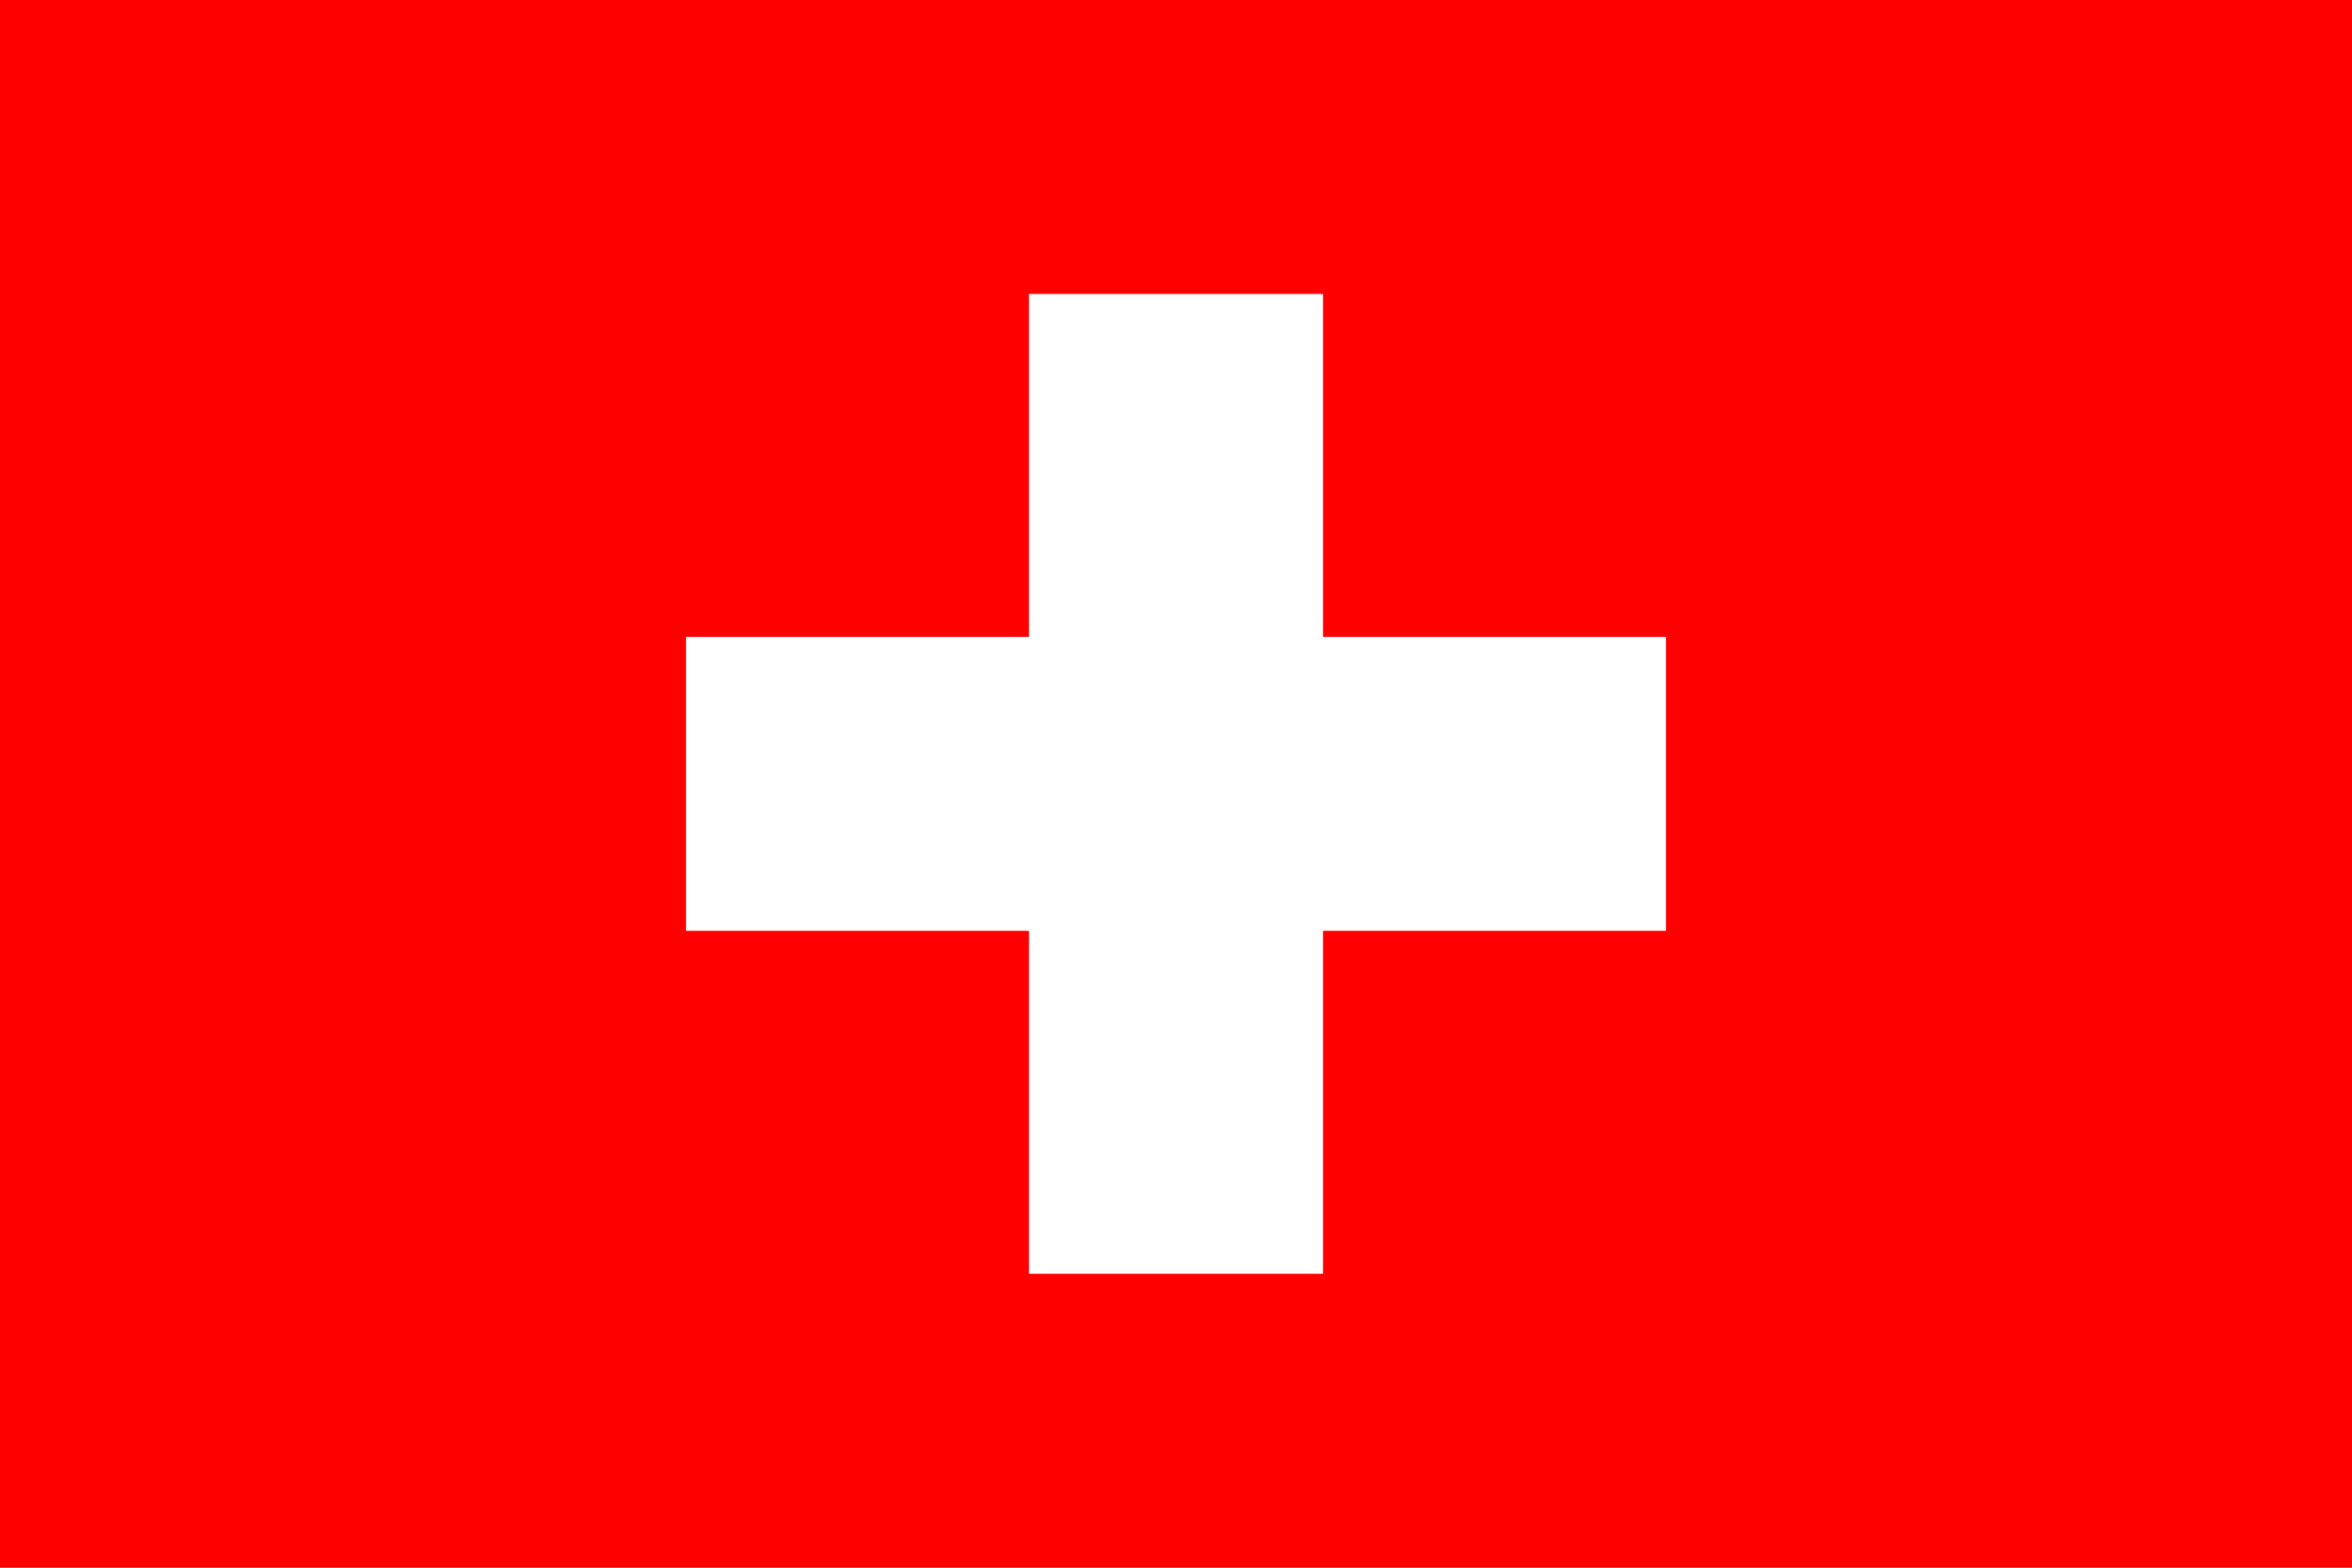
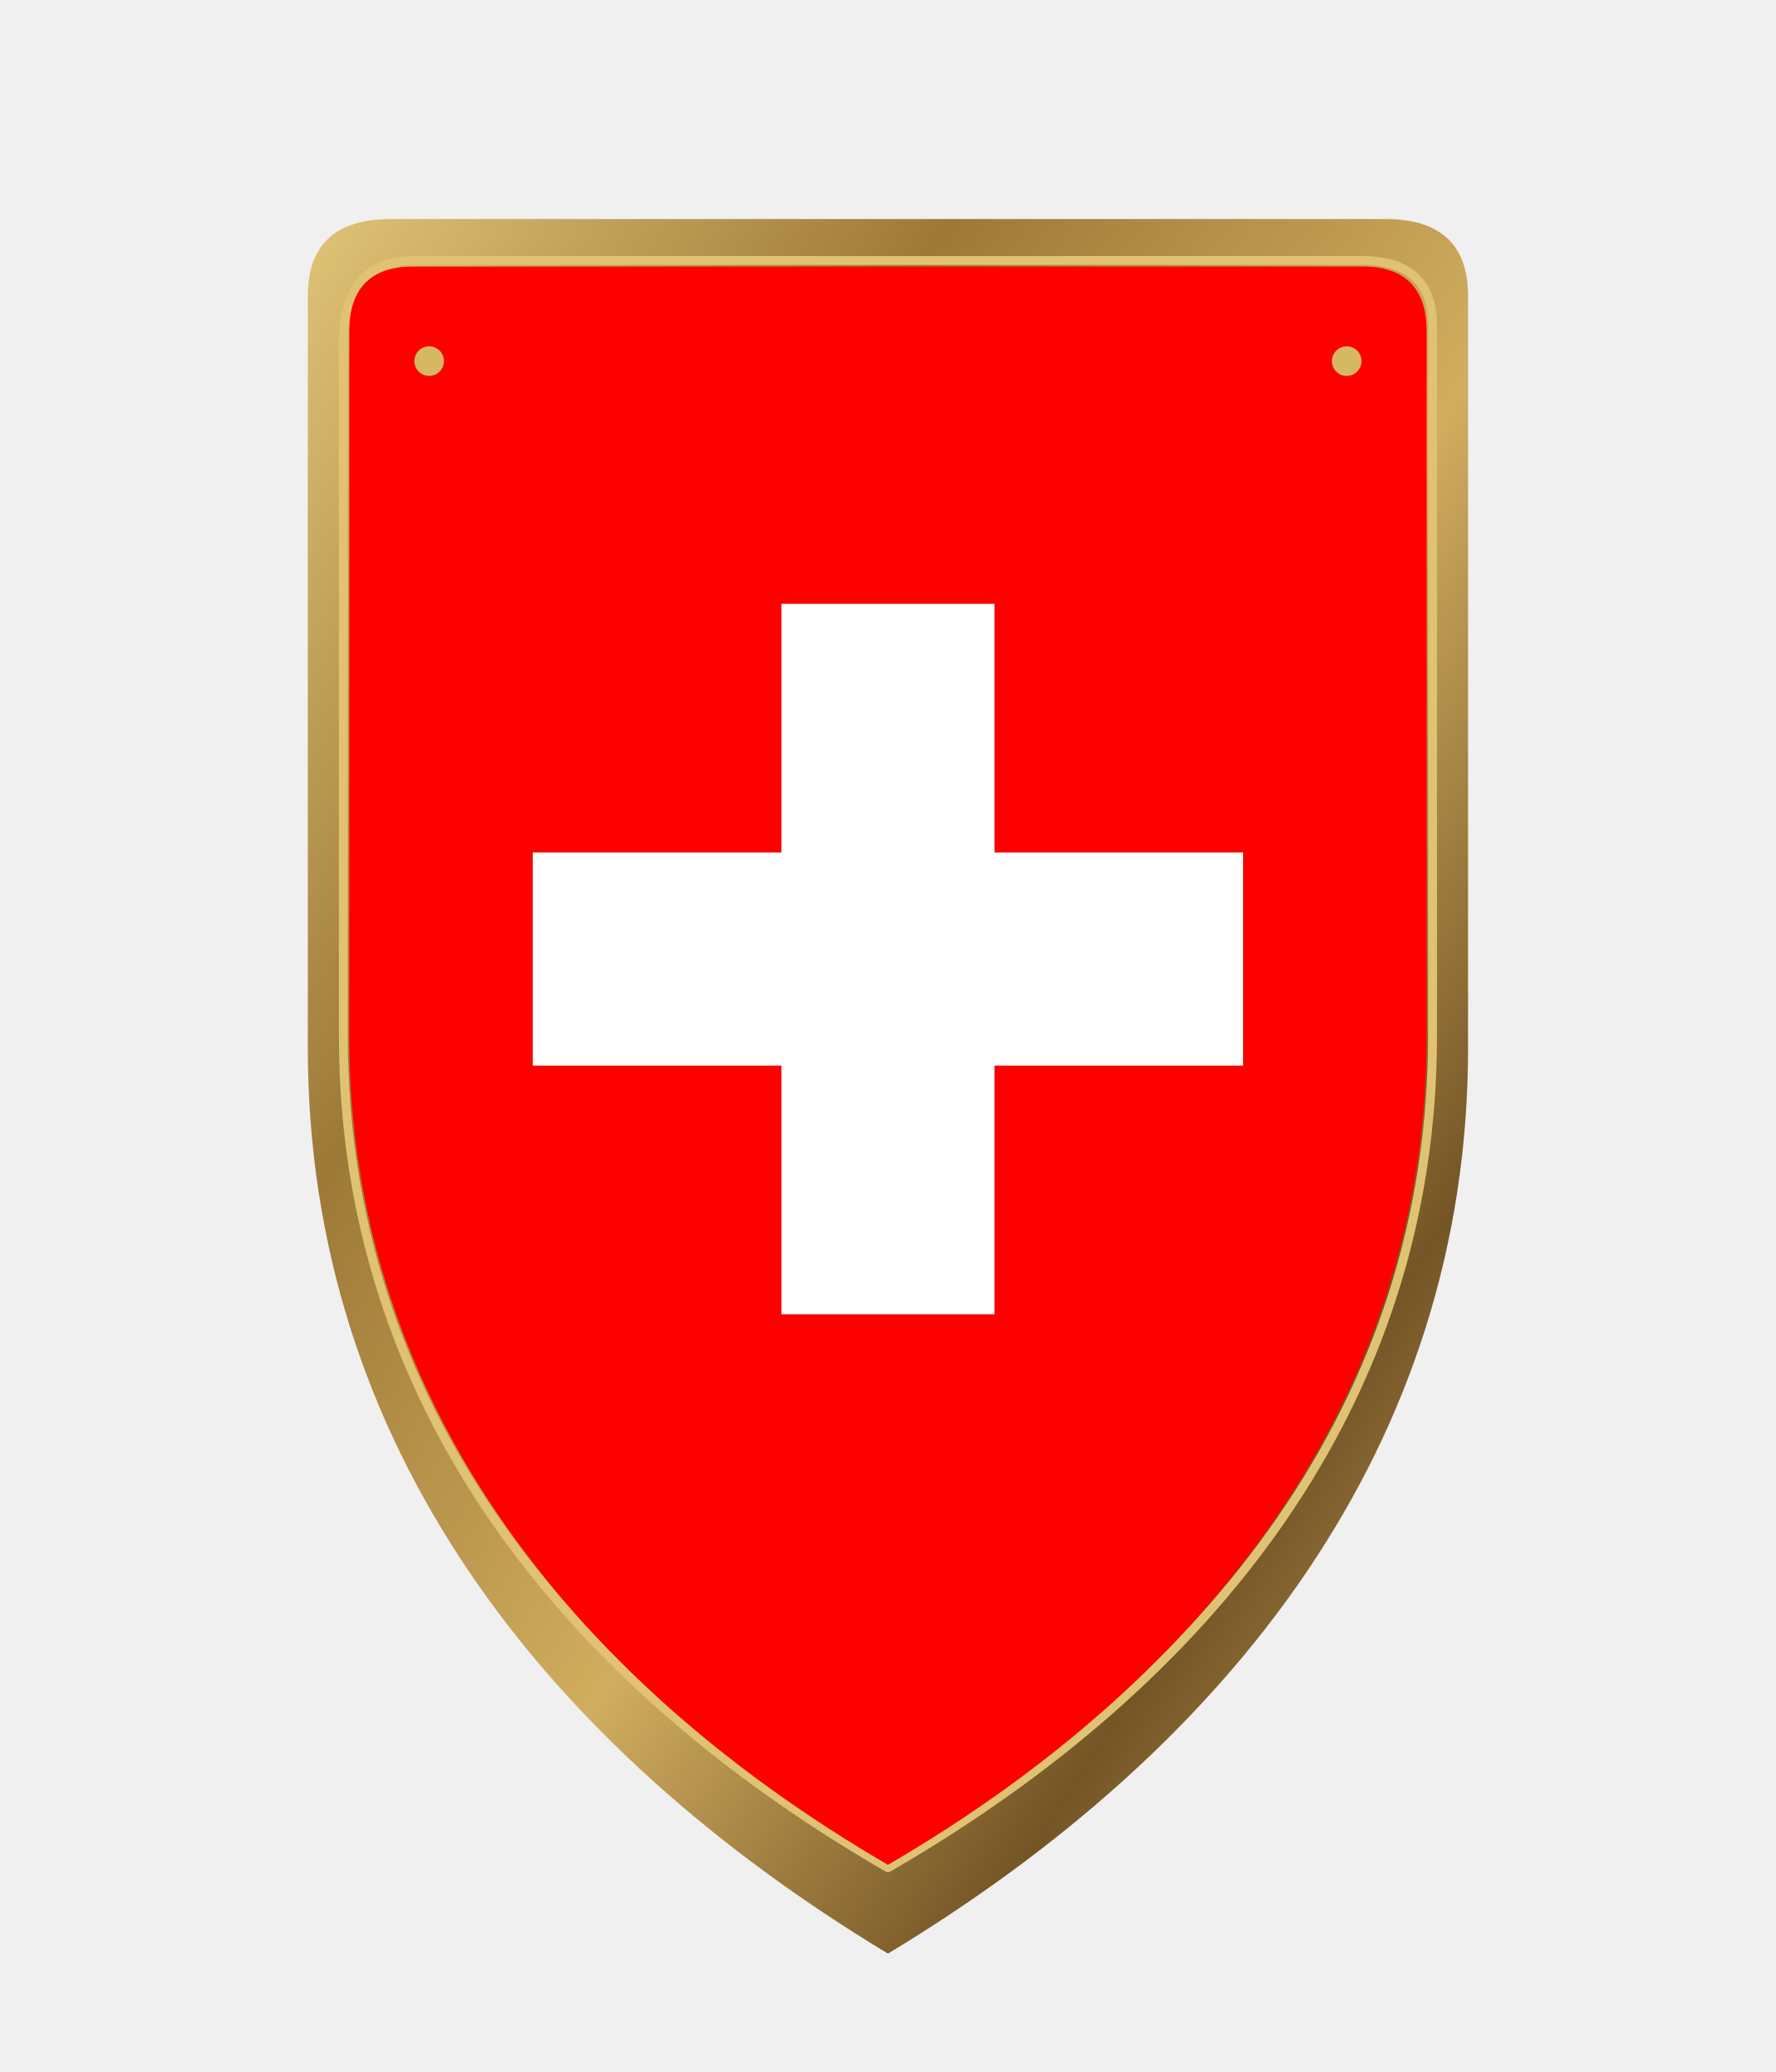
- <svg xmlns="http://www.w3.org/2000/svg" width="1500" height="1000" viewBox="0 0 48 32">
-   <rect fill="#f00" height="32" width="48" />
-   <rect fill="#fff" height="6" width="20" x="14" y="13" />
-   <rect fill="#fff" height="20" width="6" x="21" y="6" />
+ <svg xmlns="http://www.w3.org/2000/svg" viewBox="0 0 600 700" width="600" height="700">
+   <defs>
+     <g id="emblem">
+       <rect fill="#fff" height="6" width="20" x="14" y="13" />
+       <rect fill="#fff" height="20" width="6" x="21" y="6" />
+     </g>
+     <linearGradient id="antique-brass" x1="0%" y1="0%" x2="100%" y2="100%">
+       <stop offset="0%" stop-color="#e0c477" />
+       <stop offset="28%" stop-color="#9d7937" />
+       <stop offset="55%" stop-color="#d1ad5f" />
+       <stop offset="78%" stop-color="#755526" />
+       <stop offset="100%" stop-color="#c9a85d" />
+     </linearGradient>
+     <linearGradient id="dark-edge" x1="0%" y1="0%" x2="0%" y2="100%">
+       <stop offset="0%" stop-color="#40392f" />
+       <stop offset="100%" stop-color="#171916" />
+     </linearGradient>
+     <clipPath id="shield-clip">
+       <path d="         M 118 112         Q 118 90 140 90         L 460 90         Q 482 90 482 112         L 482 350         C 482 470 410 566 300 630         C 190 566 118 470 118 350         Z" />
+     </clipPath>
+   </defs>
+   <g id="shield" filter="url(#shield-shadow)">
+     <path id="shield-outer" d="             M 104 100             Q 104 74 132 74             L 468 74             Q 496 74 496 100             L 496 354             C 496 488 416 590 300 660             C 184 590 104 488 104 354             Z" fill="url(#antique-brass)" stroke="#3b2b16" stroke-width="0" stroke-linejoin="round" />
+     <path id="shield-recess" d="             M 116 116             Q 116 88 140 88             L 460 88             Q 484 88 484 110             L 484 350             C 484 474 409 568 300 631             C 191 568 116 474 116 350             Z" fill="#00000000" stroke="#dfc373" stroke-width="3" stroke-linejoin="round" />
+     <g id="flag-art" clip-path="url(#shield-clip)" filter="url(#paper-grain)">
+       <rect x="100" y="90" width="400" height="540" fill="#f00" />
+       <use href="#emblem" x="1" y="11" transform="scale(12)" />
+     </g>
+     <g fill="#d6b863" stroke="#4b351a" stroke-width="0">
+       <circle cx="145" cy="122" r="5" />
+       <circle cx="455" cy="122" r="5" />
+     </g>
+   </g>
</svg>
